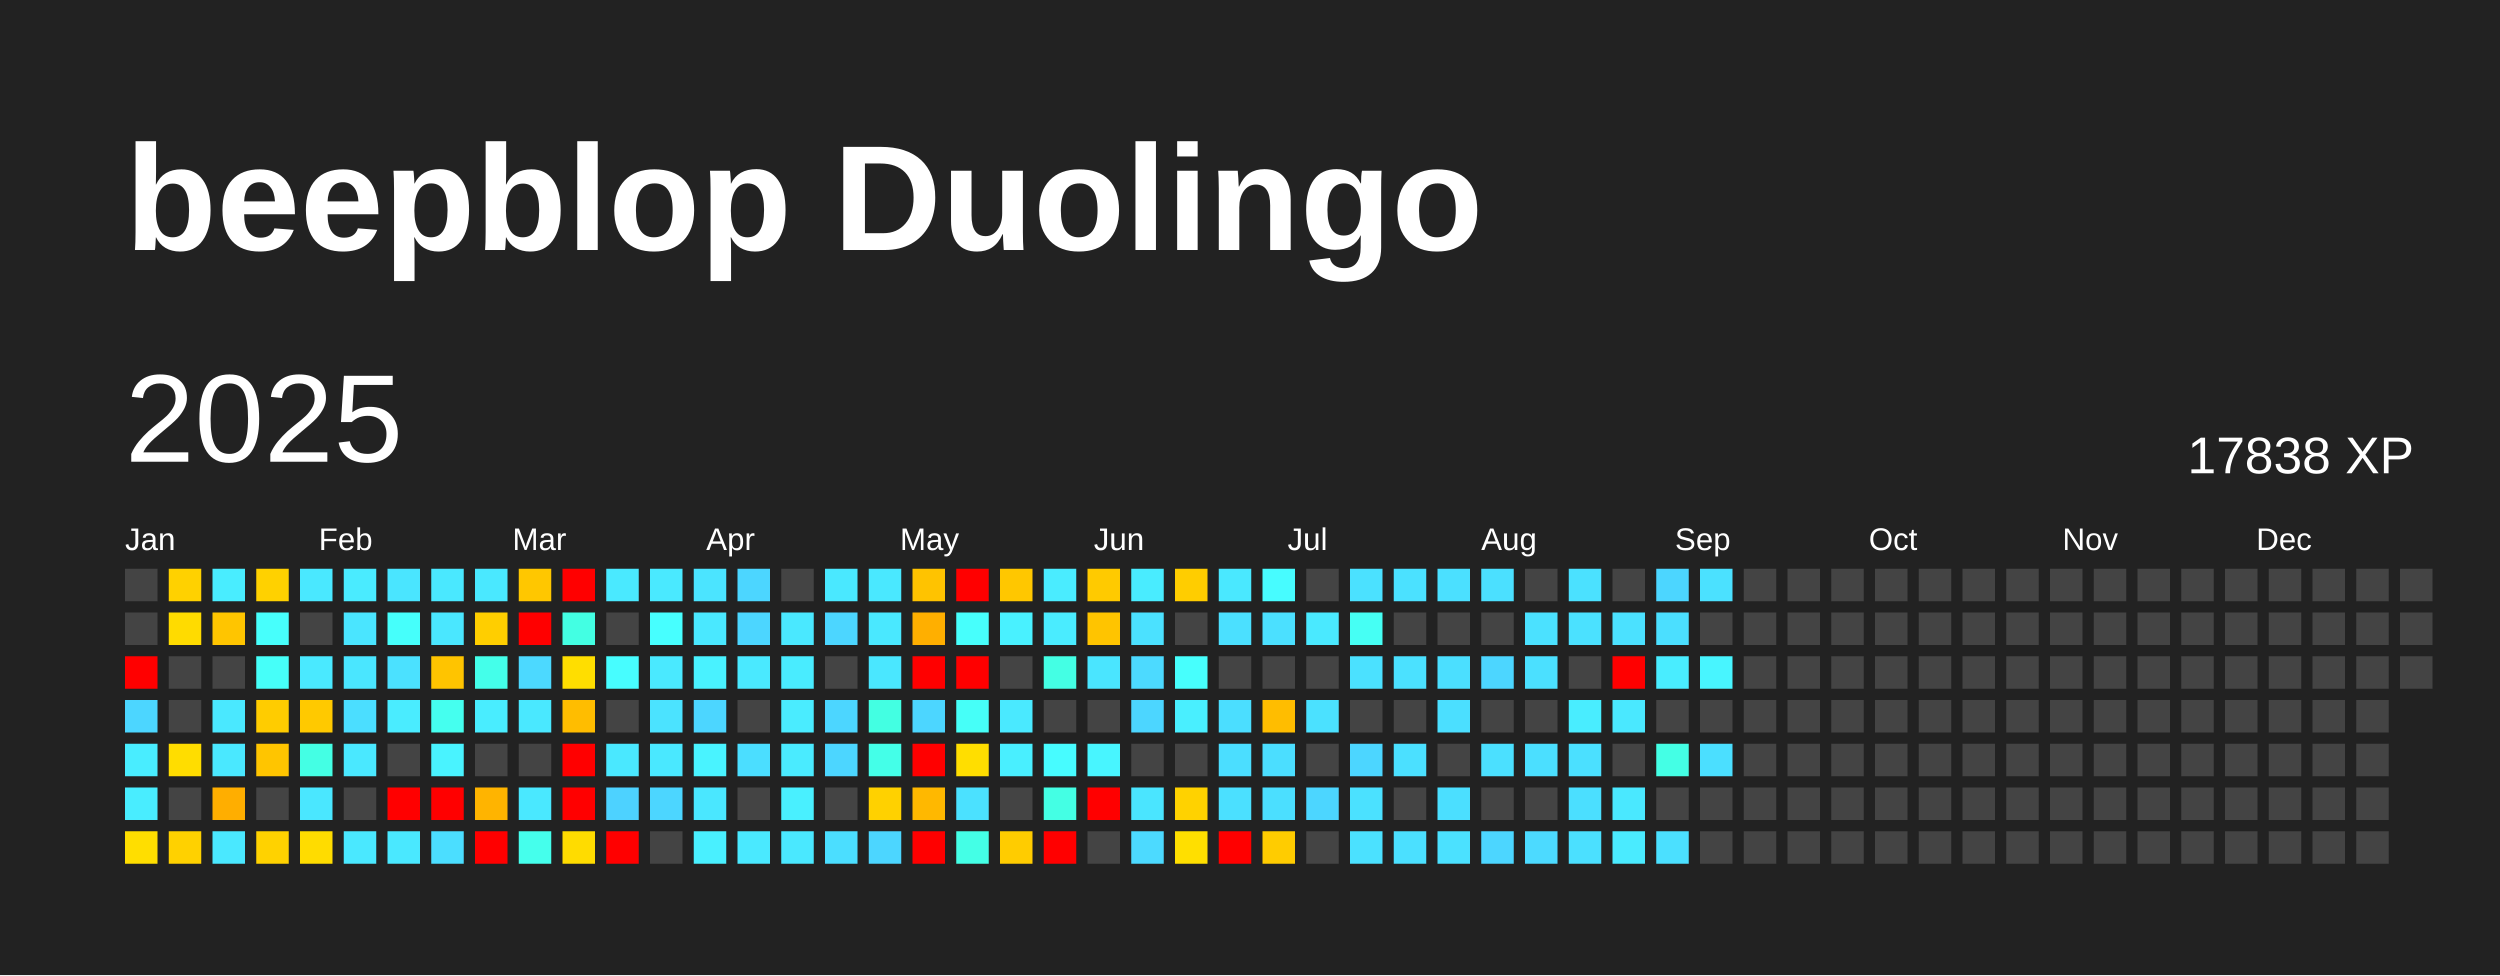
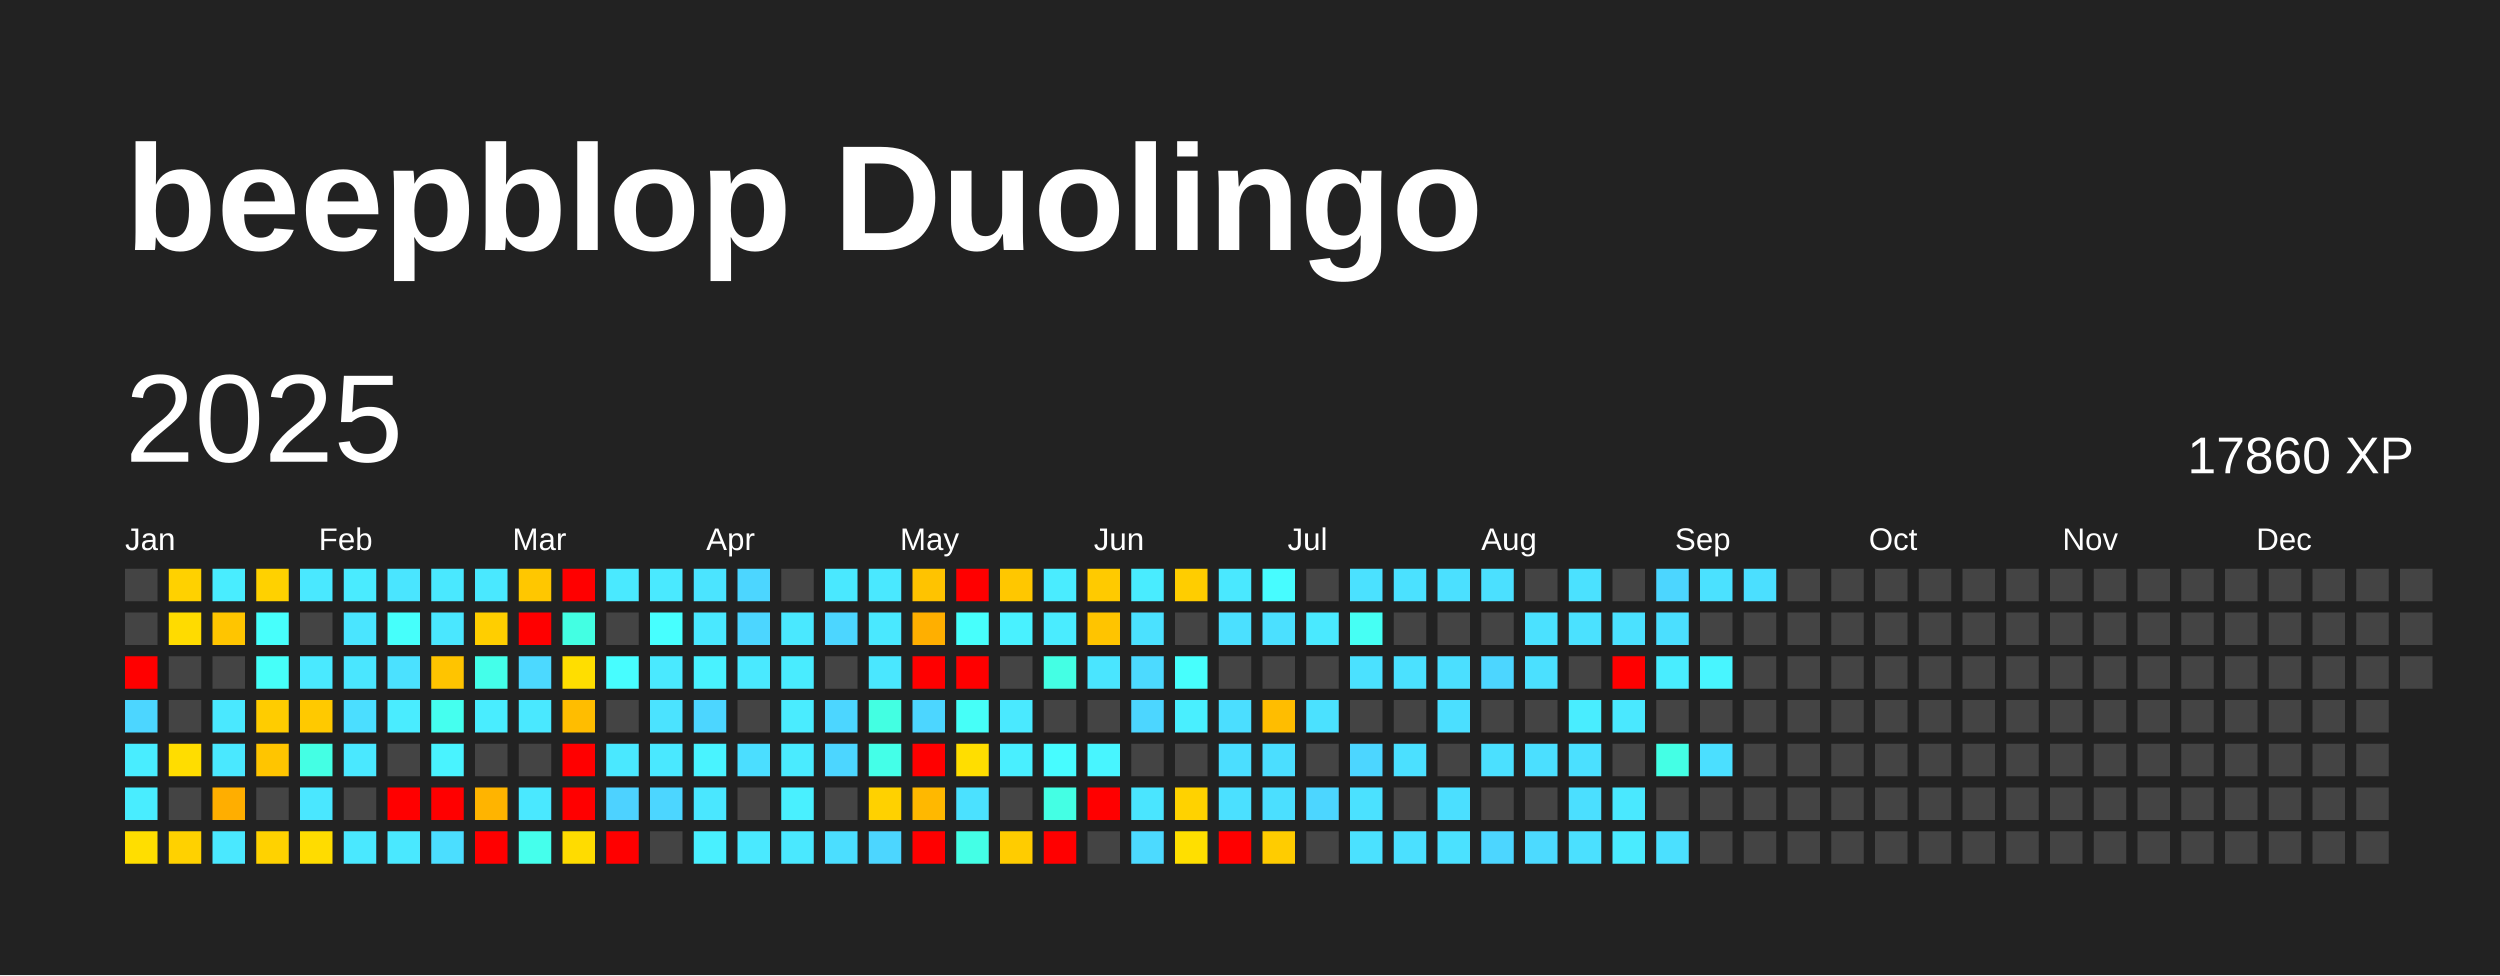
<svg xmlns="http://www.w3.org/2000/svg" baseProfile="full" height="78mm" version="1.1" viewBox="0,0,200,78" width="200mm">
  <defs />
  <rect fill="#222222" height="78" width="200" x="0" y="0" />
  <text fill="#FFFFFF" style="font-size:12px; font-family:Arial; font-weight:bold;" x="10" y="20">beepblop Duolingo</text>
  <text dominant-baseline="hanging" fill="#FFFFFF" style="font-size:10.0px; font-family:Arial;" x="10" y="30">2025</text>
-   <text dominant-baseline="hanging" fill="#FFFFFF" style="font-size:4.125px; font-family:Arial;" x="175" y="35">17838 XP</text>
+   <text dominant-baseline="hanging" fill="#FFFFFF" style="font-size:4.125px; font-family:Arial;" x="175" y="35">17860 XP</text>
  <text fill="#FFFFFF" style="font-size:2.5px; font-family:Arial" x="10.0" y="44">Jan</text>
  <text fill="#FFFFFF" style="font-size:2.5px; font-family:Arial" x="25.5" y="44">Feb</text>
  <text fill="#FFFFFF" style="font-size:2.5px; font-family:Arial" x="41.0" y="44">Mar</text>
  <text fill="#FFFFFF" style="font-size:2.5px; font-family:Arial" x="56.5" y="44">Apr</text>
  <text fill="#FFFFFF" style="font-size:2.5px; font-family:Arial" x="72.0" y="44">May</text>
  <text fill="#FFFFFF" style="font-size:2.5px; font-family:Arial" x="87.5" y="44">Jun</text>
  <text fill="#FFFFFF" style="font-size:2.5px; font-family:Arial" x="103.0" y="44">Jul</text>
  <text fill="#FFFFFF" style="font-size:2.5px; font-family:Arial" x="118.5" y="44">Aug</text>
  <text fill="#FFFFFF" style="font-size:2.5px; font-family:Arial" x="134.0" y="44">Sep</text>
  <text fill="#FFFFFF" style="font-size:2.5px; font-family:Arial" x="149.5" y="44">Oct</text>
  <text fill="#FFFFFF" style="font-size:2.5px; font-family:Arial" x="165.0" y="44">Nov</text>
  <text fill="#FFFFFF" style="font-size:2.5px; font-family:Arial" x="180.5" y="44">Dec</text>
  <rect fill="#444444" height="2.6" width="2.6" x="10.0" y="45.5" />
  <rect fill="#444444" height="2.6" width="2.6" x="10.0" y="49.0" />
  <rect fill="red" height="2.6" width="2.6" x="10.0" y="52.5" />
  <rect fill="#4cd6ff" height="2.6" width="2.6" x="10.0" y="56.0" />
  <rect fill="#49edff" height="2.6" width="2.6" x="10.0" y="59.5" />
  <rect fill="#49edff" height="2.6" width="2.6" x="10.0" y="63.0" />
  <rect fill="#ffde00" height="2.6" width="2.6" x="10.0" y="66.5" />
  <rect fill="#ffd100" height="2.6" width="2.6" x="13.5" y="45.5" />
  <rect fill="#ffdb00" height="2.6" width="2.6" x="13.5" y="49.0" />
  <rect fill="#444444" height="2.6" width="2.6" x="13.5" y="52.5" />
  <rect fill="#444444" height="2.6" width="2.6" x="13.5" y="56.0" />
  <rect fill="#ffdd00" height="2.6" width="2.6" x="13.5" y="59.5" />
  <rect fill="#444444" height="2.6" width="2.6" x="13.5" y="63.0" />
  <rect fill="#ffd100" height="2.6" width="2.6" x="13.5" y="66.5" />
  <rect fill="#49edff" height="2.6" width="2.6" x="17.0" y="45.5" />
  <rect fill="#ffc500" height="2.6" width="2.6" x="17.0" y="49.0" />
  <rect fill="#444444" height="2.6" width="2.6" x="17.0" y="52.5" />
  <rect fill="#4ae8ff" height="2.6" width="2.6" x="17.0" y="56.0" />
  <rect fill="#4ae8ff" height="2.6" width="2.6" x="17.0" y="59.5" />
  <rect fill="#ffae00" height="2.6" width="2.6" x="17.0" y="63.0" />
  <rect fill="#4ae8ff" height="2.6" width="2.6" x="17.0" y="66.5" />
  <rect fill="#ffd100" height="2.6" width="2.6" x="20.5" y="45.5" />
  <rect fill="#47fffc" height="2.6" width="2.6" x="20.5" y="49.0" />
  <rect fill="#46fff9" height="2.6" width="2.6" x="20.5" y="52.5" />
  <rect fill="#ffcc00" height="2.6" width="2.6" x="20.5" y="56.0" />
  <rect fill="#ffc500" height="2.6" width="2.6" x="20.5" y="59.5" />
  <rect fill="#444444" height="2.6" width="2.6" x="20.5" y="63.0" />
  <rect fill="#ffd200" height="2.6" width="2.6" x="20.5" y="66.5" />
  <rect fill="#4ae8ff" height="2.6" width="2.6" x="24.0" y="45.5" />
  <rect fill="#444444" height="2.6" width="2.6" x="24.0" y="49.0" />
  <rect fill="#4ae9ff" height="2.6" width="2.6" x="24.0" y="52.5" />
  <rect fill="#ffc900" height="2.6" width="2.6" x="24.0" y="56.0" />
  <rect fill="#44ffe4" height="2.6" width="2.6" x="24.0" y="59.5" />
  <rect fill="#4ae7ff" height="2.6" width="2.6" x="24.0" y="63.0" />
  <rect fill="#ffdc00" height="2.6" width="2.6" x="24.0" y="66.5" />
  <rect fill="#4aebff" height="2.6" width="2.6" x="27.5" y="45.5" />
  <rect fill="#4ae5ff" height="2.6" width="2.6" x="27.5" y="49.0" />
  <rect fill="#4ae6ff" height="2.6" width="2.6" x="27.5" y="52.5" />
  <rect fill="#4bdeff" height="2.6" width="2.6" x="27.5" y="56.0" />
  <rect fill="#4ae8ff" height="2.6" width="2.6" x="27.5" y="59.5" />
  <rect fill="#444444" height="2.6" width="2.6" x="27.5" y="63.0" />
  <rect fill="#4ae8ff" height="2.6" width="2.6" x="27.5" y="66.5" />
  <rect fill="#4ae5ff" height="2.6" width="2.6" x="31.0" y="45.5" />
  <rect fill="#46fffb" height="2.6" width="2.6" x="31.0" y="49.0" />
  <rect fill="#4be1ff" height="2.6" width="2.6" x="31.0" y="52.5" />
  <rect fill="#4aecff" height="2.6" width="2.6" x="31.0" y="56.0" />
  <rect fill="#444444" height="2.6" width="2.6" x="31.0" y="59.5" />
  <rect fill="red" height="2.6" width="2.6" x="31.0" y="63.0" />
  <rect fill="#4ae8ff" height="2.6" width="2.6" x="31.0" y="66.5" />
  <rect fill="#4ae8ff" height="2.6" width="2.6" x="34.5" y="45.5" />
  <rect fill="#4ae7ff" height="2.6" width="2.6" x="34.5" y="49.0" />
  <rect fill="#ffc400" height="2.6" width="2.6" x="34.5" y="52.5" />
  <rect fill="#45ffef" height="2.6" width="2.6" x="34.5" y="56.0" />
  <rect fill="#49f3ff" height="2.6" width="2.6" x="34.5" y="59.5" />
  <rect fill="red" height="2.6" width="2.6" x="34.5" y="63.0" />
  <rect fill="#4bdeff" height="2.6" width="2.6" x="34.5" y="66.5" />
  <rect fill="#4ae8ff" height="2.6" width="2.6" x="38.0" y="45.5" />
  <rect fill="#ffce00" height="2.6" width="2.6" x="38.0" y="49.0" />
  <rect fill="#44ffea" height="2.6" width="2.6" x="38.0" y="52.5" />
  <rect fill="#49edff" height="2.6" width="2.6" x="38.0" y="56.0" />
  <rect fill="#444444" height="2.6" width="2.6" x="38.0" y="59.5" />
  <rect fill="#ffb400" height="2.6" width="2.6" x="38.0" y="63.0" />
  <rect fill="red" height="2.6" width="2.6" x="38.0" y="66.5" />
  <rect fill="#ffc700" height="2.6" width="2.6" x="41.5" y="45.5" />
  <rect fill="red" height="2.6" width="2.6" x="41.5" y="49.0" />
  <rect fill="#4cd9ff" height="2.6" width="2.6" x="41.5" y="52.5" />
  <rect fill="#4ae8ff" height="2.6" width="2.6" x="41.5" y="56.0" />
  <rect fill="#444444" height="2.6" width="2.6" x="41.5" y="59.5" />
  <rect fill="#4ae8ff" height="2.6" width="2.6" x="41.5" y="63.0" />
  <rect fill="#45ffec" height="2.6" width="2.6" x="41.5" y="66.5" />
  <rect fill="red" height="2.6" width="2.6" x="45.0" y="45.5" />
  <rect fill="#43ffe3" height="2.6" width="2.6" x="45.0" y="49.0" />
  <rect fill="#ffde00" height="2.6" width="2.6" x="45.0" y="52.5" />
  <rect fill="#ffbd00" height="2.6" width="2.6" x="45.0" y="56.0" />
  <rect fill="red" height="2.6" width="2.6" x="45.0" y="59.5" />
  <rect fill="red" height="2.6" width="2.6" x="45.0" y="63.0" />
  <rect fill="#ffdc00" height="2.6" width="2.6" x="45.0" y="66.5" />
  <rect fill="#4ae9ff" height="2.6" width="2.6" x="48.5" y="45.5" />
  <rect fill="#444444" height="2.6" width="2.6" x="48.5" y="49.0" />
  <rect fill="#47fdff" height="2.6" width="2.6" x="48.5" y="52.5" />
  <rect fill="#444444" height="2.6" width="2.6" x="48.5" y="56.0" />
  <rect fill="#4ae8ff" height="2.6" width="2.6" x="48.5" y="59.5" />
  <rect fill="#4dd2ff" height="2.6" width="2.6" x="48.5" y="63.0" />
  <rect fill="red" height="2.6" width="2.6" x="48.5" y="66.5" />
  <rect fill="#4ae9ff" height="2.6" width="2.6" x="52.0" y="45.5" />
  <rect fill="#47ffff" height="2.6" width="2.6" x="52.0" y="49.0" />
  <rect fill="#4ae9ff" height="2.6" width="2.6" x="52.0" y="52.5" />
  <rect fill="#4be3ff" height="2.6" width="2.6" x="52.0" y="56.0" />
  <rect fill="#4ae8ff" height="2.6" width="2.6" x="52.0" y="59.5" />
  <rect fill="#4cd6ff" height="2.6" width="2.6" x="52.0" y="63.0" />
  <rect fill="#444444" height="2.6" width="2.6" x="52.0" y="66.5" />
  <rect fill="#4be4ff" height="2.6" width="2.6" x="55.5" y="45.5" />
  <rect fill="#4ae8ff" height="2.6" width="2.6" x="55.5" y="49.0" />
  <rect fill="#49f2ff" height="2.6" width="2.6" x="55.5" y="52.5" />
  <rect fill="#4cd6ff" height="2.6" width="2.6" x="55.5" y="56.0" />
  <rect fill="#49f3ff" height="2.6" width="2.6" x="55.5" y="59.5" />
  <rect fill="#4ae7ff" height="2.6" width="2.6" x="55.5" y="63.0" />
  <rect fill="#49f0ff" height="2.6" width="2.6" x="55.5" y="66.5" />
  <rect fill="#4cd6ff" height="2.6" width="2.6" x="59.0" y="45.5" />
  <rect fill="#4cd6ff" height="2.6" width="2.6" x="59.0" y="49.0" />
  <rect fill="#4ae9ff" height="2.6" width="2.6" x="59.0" y="52.5" />
  <rect fill="#444444" height="2.6" width="2.6" x="59.0" y="56.0" />
  <rect fill="#4bdeff" height="2.6" width="2.6" x="59.0" y="59.5" />
  <rect fill="#444444" height="2.6" width="2.6" x="59.0" y="63.0" />
  <rect fill="#4ae9ff" height="2.6" width="2.6" x="59.0" y="66.5" />
  <rect fill="#444444" height="2.6" width="2.6" x="62.5" y="45.5" />
  <rect fill="#4ae8ff" height="2.6" width="2.6" x="62.5" y="49.0" />
  <rect fill="#49ecff" height="2.6" width="2.6" x="62.5" y="52.5" />
  <rect fill="#4aecff" height="2.6" width="2.6" x="62.5" y="56.0" />
  <rect fill="#4aebff" height="2.6" width="2.6" x="62.5" y="59.5" />
  <rect fill="#49f0ff" height="2.6" width="2.6" x="62.5" y="63.0" />
  <rect fill="#4ae8ff" height="2.6" width="2.6" x="62.5" y="66.5" />
  <rect fill="#4ae8ff" height="2.6" width="2.6" x="66.0" y="45.5" />
  <rect fill="#4cd6ff" height="2.6" width="2.6" x="66.0" y="49.0" />
  <rect fill="#444444" height="2.6" width="2.6" x="66.0" y="52.5" />
  <rect fill="#4cd6ff" height="2.6" width="2.6" x="66.0" y="56.0" />
  <rect fill="#4cd6ff" height="2.6" width="2.6" x="66.0" y="59.5" />
  <rect fill="#444444" height="2.6" width="2.6" x="66.0" y="63.0" />
  <rect fill="#4bdeff" height="2.6" width="2.6" x="66.0" y="66.5" />
  <rect fill="#4ae8ff" height="2.6" width="2.6" x="69.5" y="45.5" />
  <rect fill="#4ae8ff" height="2.6" width="2.6" x="69.5" y="49.0" />
  <rect fill="#4ae7ff" height="2.6" width="2.6" x="69.5" y="52.5" />
  <rect fill="#43ffe2" height="2.6" width="2.6" x="69.5" y="56.0" />
  <rect fill="#44ffe8" height="2.6" width="2.6" x="69.5" y="59.5" />
  <rect fill="#ffd100" height="2.6" width="2.6" x="69.5" y="63.0" />
  <rect fill="#4cd6ff" height="2.6" width="2.6" x="69.5" y="66.5" />
  <rect fill="#ffc300" height="2.6" width="2.6" x="73.0" y="45.5" />
  <rect fill="#ffaf00" height="2.6" width="2.6" x="73.0" y="49.0" />
  <rect fill="red" height="2.6" width="2.6" x="73.0" y="52.5" />
  <rect fill="#4cd6ff" height="2.6" width="2.6" x="73.0" y="56.0" />
  <rect fill="red" height="2.6" width="2.6" x="73.0" y="59.5" />
  <rect fill="#ffb800" height="2.6" width="2.6" x="73.0" y="63.0" />
  <rect fill="red" height="2.6" width="2.6" x="73.0" y="66.5" />
  <rect fill="red" height="2.6" width="2.6" x="76.5" y="45.5" />
  <rect fill="#47fffc" height="2.6" width="2.6" x="76.5" y="49.0" />
  <rect fill="red" height="2.6" width="2.6" x="76.5" y="52.5" />
  <rect fill="#46fff8" height="2.6" width="2.6" x="76.5" y="56.0" />
  <rect fill="#ffde00" height="2.6" width="2.6" x="76.5" y="59.5" />
  <rect fill="#4be1ff" height="2.6" width="2.6" x="76.5" y="63.0" />
  <rect fill="#44ffe6" height="2.6" width="2.6" x="76.5" y="66.5" />
  <rect fill="#ffc700" height="2.6" width="2.6" x="80.0" y="45.5" />
  <rect fill="#49f1ff" height="2.6" width="2.6" x="80.0" y="49.0" />
  <rect fill="#444444" height="2.6" width="2.6" x="80.0" y="52.5" />
  <rect fill="#4ae9ff" height="2.6" width="2.6" x="80.0" y="56.0" />
  <rect fill="#49efff" height="2.6" width="2.6" x="80.0" y="59.5" />
  <rect fill="#444444" height="2.6" width="2.6" x="80.0" y="63.0" />
  <rect fill="#ffcc00" height="2.6" width="2.6" x="80.0" y="66.5" />
  <rect fill="#4aecff" height="2.6" width="2.6" x="83.5" y="45.5" />
  <rect fill="#4aecff" height="2.6" width="2.6" x="83.5" y="49.0" />
  <rect fill="#44ffe4" height="2.6" width="2.6" x="83.5" y="52.5" />
  <rect fill="#444444" height="2.6" width="2.6" x="83.5" y="56.0" />
  <rect fill="#47fcff" height="2.6" width="2.6" x="83.5" y="59.5" />
  <rect fill="#44ffe4" height="2.6" width="2.6" x="83.5" y="63.0" />
  <rect fill="red" height="2.6" width="2.6" x="83.5" y="66.5" />
  <rect fill="#ffca00" height="2.6" width="2.6" x="87.0" y="45.5" />
  <rect fill="#ffc400" height="2.6" width="2.6" x="87.0" y="49.0" />
  <rect fill="#4ae5ff" height="2.6" width="2.6" x="87.0" y="52.5" />
  <rect fill="#444444" height="2.6" width="2.6" x="87.0" y="56.0" />
  <rect fill="#48f5ff" height="2.6" width="2.6" x="87.0" y="59.5" />
  <rect fill="red" height="2.6" width="2.6" x="87.0" y="63.0" />
  <rect fill="#444444" height="2.6" width="2.6" x="87.0" y="66.5" />
  <rect fill="#49ecff" height="2.6" width="2.6" x="90.5" y="45.5" />
  <rect fill="#4be1ff" height="2.6" width="2.6" x="90.5" y="49.0" />
  <rect fill="#4cdaff" height="2.6" width="2.6" x="90.5" y="52.5" />
  <rect fill="#4cd6ff" height="2.6" width="2.6" x="90.5" y="56.0" />
  <rect fill="#444444" height="2.6" width="2.6" x="90.5" y="59.5" />
  <rect fill="#4ae5ff" height="2.6" width="2.6" x="90.5" y="63.0" />
  <rect fill="#4cdaff" height="2.6" width="2.6" x="90.5" y="66.5" />
  <rect fill="#ffcd00" height="2.6" width="2.6" x="94.0" y="45.5" />
  <rect fill="#444444" height="2.6" width="2.6" x="94.0" y="49.0" />
  <rect fill="#47fffd" height="2.6" width="2.6" x="94.0" y="52.5" />
  <rect fill="#49efff" height="2.6" width="2.6" x="94.0" y="56.0" />
  <rect fill="#444444" height="2.6" width="2.6" x="94.0" y="59.5" />
  <rect fill="#ffd200" height="2.6" width="2.6" x="94.0" y="63.0" />
  <rect fill="#ffdf00" height="2.6" width="2.6" x="94.0" y="66.5" />
  <rect fill="#4ae8ff" height="2.6" width="2.6" x="97.5" y="45.5" />
  <rect fill="#4be0ff" height="2.6" width="2.6" x="97.5" y="49.0" />
  <rect fill="#444444" height="2.6" width="2.6" x="97.5" y="52.5" />
  <rect fill="#4bdeff" height="2.6" width="2.6" x="97.5" y="56.0" />
  <rect fill="#4bdeff" height="2.6" width="2.6" x="97.5" y="59.5" />
  <rect fill="#4be0ff" height="2.6" width="2.6" x="97.5" y="63.0" />
  <rect fill="red" height="2.6" width="2.6" x="97.5" y="66.5" />
  <rect fill="#47fcff" height="2.6" width="2.6" x="101.0" y="45.5" />
  <rect fill="#4be0ff" height="2.6" width="2.6" x="101.0" y="49.0" />
  <rect fill="#444444" height="2.6" width="2.6" x="101.0" y="52.5" />
  <rect fill="#ffbd00" height="2.6" width="2.6" x="101.0" y="56.0" />
  <rect fill="#4bdeff" height="2.6" width="2.6" x="101.0" y="59.5" />
  <rect fill="#4bdfff" height="2.6" width="2.6" x="101.0" y="63.0" />
  <rect fill="#ffcc00" height="2.6" width="2.6" x="101.0" y="66.5" />
  <rect fill="#444444" height="2.6" width="2.6" x="104.5" y="45.5" />
  <rect fill="#4ae9ff" height="2.6" width="2.6" x="104.5" y="49.0" />
  <rect fill="#444444" height="2.6" width="2.6" x="104.5" y="52.5" />
  <rect fill="#4be1ff" height="2.6" width="2.6" x="104.5" y="56.0" />
  <rect fill="#444444" height="2.6" width="2.6" x="104.5" y="59.5" />
  <rect fill="#4cd6ff" height="2.6" width="2.6" x="104.5" y="63.0" />
  <rect fill="#444444" height="2.6" width="2.6" x="104.5" y="66.5" />
  <rect fill="#4be1ff" height="2.6" width="2.6" x="108.0" y="45.5" />
  <rect fill="#46fff4" height="2.6" width="2.6" x="108.0" y="49.0" />
  <rect fill="#4be1ff" height="2.6" width="2.6" x="108.0" y="52.5" />
  <rect fill="#444444" height="2.6" width="2.6" x="108.0" y="56.0" />
  <rect fill="#4cd6ff" height="2.6" width="2.6" x="108.0" y="59.5" />
  <rect fill="#4be1ff" height="2.6" width="2.6" x="108.0" y="63.0" />
  <rect fill="#4be1ff" height="2.6" width="2.6" x="108.0" y="66.5" />
  <rect fill="#4be1ff" height="2.6" width="2.6" x="111.5" y="45.5" />
  <rect fill="#444444" height="2.6" width="2.6" x="111.5" y="49.0" />
  <rect fill="#4be1ff" height="2.6" width="2.6" x="111.5" y="52.5" />
  <rect fill="#444444" height="2.6" width="2.6" x="111.5" y="56.0" />
  <rect fill="#4be0ff" height="2.6" width="2.6" x="111.5" y="59.5" />
  <rect fill="#444444" height="2.6" width="2.6" x="111.5" y="63.0" />
  <rect fill="#4be0ff" height="2.6" width="2.6" x="111.5" y="66.5" />
  <rect fill="#4be0ff" height="2.6" width="2.6" x="115.0" y="45.5" />
  <rect fill="#444444" height="2.6" width="2.6" x="115.0" y="49.0" />
  <rect fill="#4bdfff" height="2.6" width="2.6" x="115.0" y="52.5" />
  <rect fill="#4bdfff" height="2.6" width="2.6" x="115.0" y="56.0" />
  <rect fill="#444444" height="2.6" width="2.6" x="115.0" y="59.5" />
  <rect fill="#4bdfff" height="2.6" width="2.6" x="115.0" y="63.0" />
  <rect fill="#4be1ff" height="2.6" width="2.6" x="115.0" y="66.5" />
  <rect fill="#4be0ff" height="2.6" width="2.6" x="118.5" y="45.5" />
  <rect fill="#444444" height="2.6" width="2.6" x="118.5" y="49.0" />
  <rect fill="#4cd6ff" height="2.6" width="2.6" x="118.5" y="52.5" />
  <rect fill="#444444" height="2.6" width="2.6" x="118.5" y="56.0" />
  <rect fill="#4be0ff" height="2.6" width="2.6" x="118.5" y="59.5" />
  <rect fill="#444444" height="2.6" width="2.6" x="118.5" y="63.0" />
  <rect fill="#4cd6ff" height="2.6" width="2.6" x="118.5" y="66.5" />
  <rect fill="#444444" height="2.6" width="2.6" x="122.0" y="45.5" />
  <rect fill="#4be1ff" height="2.6" width="2.6" x="122.0" y="49.0" />
  <rect fill="#4be0ff" height="2.6" width="2.6" x="122.0" y="52.5" />
  <rect fill="#444444" height="2.6" width="2.6" x="122.0" y="56.0" />
  <rect fill="#4bdfff" height="2.6" width="2.6" x="122.0" y="59.5" />
  <rect fill="#444444" height="2.6" width="2.6" x="122.0" y="63.0" />
  <rect fill="#4cdaff" height="2.6" width="2.6" x="122.0" y="66.5" />
  <rect fill="#4be1ff" height="2.6" width="2.6" x="125.5" y="45.5" />
  <rect fill="#4be1ff" height="2.6" width="2.6" x="125.5" y="49.0" />
  <rect fill="#444444" height="2.6" width="2.6" x="125.5" y="52.5" />
  <rect fill="#49edff" height="2.6" width="2.6" x="125.5" y="56.0" />
  <rect fill="#4be0ff" height="2.6" width="2.6" x="125.5" y="59.5" />
  <rect fill="#4bdfff" height="2.6" width="2.6" x="125.5" y="63.0" />
  <rect fill="#4be0ff" height="2.6" width="2.6" x="125.5" y="66.5" />
  <rect fill="#444444" height="2.6" width="2.6" x="129.0" y="45.5" />
  <rect fill="#4be1ff" height="2.6" width="2.6" x="129.0" y="49.0" />
  <rect fill="red" height="2.6" width="2.6" x="129.0" y="52.5" />
  <rect fill="#4ae8ff" height="2.6" width="2.6" x="129.0" y="56.0" />
  <rect fill="#444444" height="2.6" width="2.6" x="129.0" y="59.5" />
  <rect fill="#4ae8ff" height="2.6" width="2.6" x="129.0" y="63.0" />
  <rect fill="#4aebff" height="2.6" width="2.6" x="129.0" y="66.5" />
  <rect fill="#4cd6ff" height="2.6" width="2.6" x="132.5" y="45.5" />
  <rect fill="#4bdfff" height="2.6" width="2.6" x="132.5" y="49.0" />
  <rect fill="#49edff" height="2.6" width="2.6" x="132.5" y="52.5" />
  <rect fill="#444444" height="2.6" width="2.6" x="132.5" y="56.0" />
  <rect fill="#44ffe5" height="2.6" width="2.6" x="132.5" y="59.5" />
  <rect fill="#444444" height="2.6" width="2.6" x="132.5" y="63.0" />
  <rect fill="#4be0ff" height="2.6" width="2.6" x="132.5" y="66.5" />
  <rect fill="#4be1ff" height="2.6" width="2.6" x="136.0" y="45.5" />
  <rect fill="#444444" height="2.6" width="2.6" x="136.0" y="49.0" />
  <rect fill="#48f5ff" height="2.6" width="2.6" x="136.0" y="52.5" />
  <rect fill="#444444" height="2.6" width="2.6" x="136.0" y="56.0" />
  <rect fill="#4bdfff" height="2.6" width="2.6" x="136.0" y="59.5" />
  <rect fill="#444444" height="2.6" width="2.6" x="136.0" y="63.0" />
  <rect fill="#444444" height="2.6" width="2.6" x="136.0" y="66.5" />
-   <rect fill="#444444" height="2.6" width="2.6" x="139.5" y="45.5" />
+   <rect fill="#4bdfff" height="2.6" width="2.6" x="139.5" y="45.5" />
  <rect fill="#444444" height="2.6" width="2.6" x="139.5" y="49.0" />
  <rect fill="#444444" height="2.6" width="2.6" x="139.5" y="52.5" />
  <rect fill="#444444" height="2.6" width="2.6" x="139.5" y="56.0" />
  <rect fill="#444444" height="2.6" width="2.6" x="139.5" y="59.5" />
  <rect fill="#444444" height="2.6" width="2.6" x="139.5" y="63.0" />
  <rect fill="#444444" height="2.6" width="2.6" x="139.5" y="66.5" />
  <rect fill="#444444" height="2.6" width="2.6" x="143.0" y="45.5" />
  <rect fill="#444444" height="2.6" width="2.6" x="143.0" y="49.0" />
  <rect fill="#444444" height="2.6" width="2.6" x="143.0" y="52.5" />
  <rect fill="#444444" height="2.6" width="2.6" x="143.0" y="56.0" />
  <rect fill="#444444" height="2.6" width="2.6" x="143.0" y="59.5" />
  <rect fill="#444444" height="2.6" width="2.6" x="143.0" y="63.0" />
  <rect fill="#444444" height="2.6" width="2.6" x="143.0" y="66.5" />
  <rect fill="#444444" height="2.6" width="2.6" x="146.5" y="45.5" />
  <rect fill="#444444" height="2.6" width="2.6" x="146.5" y="49.0" />
  <rect fill="#444444" height="2.6" width="2.6" x="146.5" y="52.5" />
  <rect fill="#444444" height="2.6" width="2.6" x="146.5" y="56.0" />
  <rect fill="#444444" height="2.6" width="2.6" x="146.5" y="59.5" />
  <rect fill="#444444" height="2.6" width="2.6" x="146.5" y="63.0" />
  <rect fill="#444444" height="2.6" width="2.6" x="146.5" y="66.5" />
  <rect fill="#444444" height="2.6" width="2.6" x="150.0" y="45.5" />
  <rect fill="#444444" height="2.6" width="2.6" x="150.0" y="49.0" />
  <rect fill="#444444" height="2.6" width="2.6" x="150.0" y="52.5" />
  <rect fill="#444444" height="2.6" width="2.6" x="150.0" y="56.0" />
  <rect fill="#444444" height="2.6" width="2.6" x="150.0" y="59.5" />
  <rect fill="#444444" height="2.6" width="2.6" x="150.0" y="63.0" />
  <rect fill="#444444" height="2.6" width="2.6" x="150.0" y="66.5" />
  <rect fill="#444444" height="2.6" width="2.6" x="153.5" y="45.5" />
  <rect fill="#444444" height="2.6" width="2.6" x="153.5" y="49.0" />
  <rect fill="#444444" height="2.6" width="2.6" x="153.5" y="52.5" />
  <rect fill="#444444" height="2.6" width="2.6" x="153.5" y="56.0" />
  <rect fill="#444444" height="2.6" width="2.6" x="153.5" y="59.5" />
  <rect fill="#444444" height="2.6" width="2.6" x="153.5" y="63.0" />
  <rect fill="#444444" height="2.6" width="2.6" x="153.5" y="66.5" />
  <rect fill="#444444" height="2.6" width="2.6" x="157.0" y="45.5" />
  <rect fill="#444444" height="2.6" width="2.6" x="157.0" y="49.0" />
  <rect fill="#444444" height="2.6" width="2.6" x="157.0" y="52.5" />
  <rect fill="#444444" height="2.6" width="2.6" x="157.0" y="56.0" />
  <rect fill="#444444" height="2.6" width="2.6" x="157.0" y="59.5" />
  <rect fill="#444444" height="2.6" width="2.6" x="157.0" y="63.0" />
  <rect fill="#444444" height="2.6" width="2.6" x="157.0" y="66.5" />
  <rect fill="#444444" height="2.6" width="2.6" x="160.5" y="45.5" />
  <rect fill="#444444" height="2.6" width="2.6" x="160.5" y="49.0" />
  <rect fill="#444444" height="2.6" width="2.6" x="160.5" y="52.5" />
  <rect fill="#444444" height="2.6" width="2.6" x="160.5" y="56.0" />
  <rect fill="#444444" height="2.6" width="2.6" x="160.5" y="59.5" />
  <rect fill="#444444" height="2.6" width="2.6" x="160.5" y="63.0" />
  <rect fill="#444444" height="2.6" width="2.6" x="160.5" y="66.5" />
  <rect fill="#444444" height="2.6" width="2.6" x="164.0" y="45.5" />
  <rect fill="#444444" height="2.6" width="2.6" x="164.0" y="49.0" />
  <rect fill="#444444" height="2.6" width="2.6" x="164.0" y="52.5" />
  <rect fill="#444444" height="2.6" width="2.6" x="164.0" y="56.0" />
  <rect fill="#444444" height="2.6" width="2.6" x="164.0" y="59.5" />
  <rect fill="#444444" height="2.6" width="2.6" x="164.0" y="63.0" />
  <rect fill="#444444" height="2.6" width="2.6" x="164.0" y="66.5" />
  <rect fill="#444444" height="2.6" width="2.6" x="167.5" y="45.5" />
  <rect fill="#444444" height="2.6" width="2.6" x="167.5" y="49.0" />
  <rect fill="#444444" height="2.6" width="2.6" x="167.5" y="52.5" />
  <rect fill="#444444" height="2.6" width="2.6" x="167.5" y="56.0" />
  <rect fill="#444444" height="2.6" width="2.6" x="167.5" y="59.5" />
  <rect fill="#444444" height="2.6" width="2.6" x="167.5" y="63.0" />
  <rect fill="#444444" height="2.6" width="2.6" x="167.5" y="66.5" />
  <rect fill="#444444" height="2.6" width="2.6" x="171.0" y="45.5" />
  <rect fill="#444444" height="2.6" width="2.6" x="171.0" y="49.0" />
  <rect fill="#444444" height="2.6" width="2.6" x="171.0" y="52.5" />
  <rect fill="#444444" height="2.6" width="2.6" x="171.0" y="56.0" />
  <rect fill="#444444" height="2.6" width="2.6" x="171.0" y="59.5" />
  <rect fill="#444444" height="2.6" width="2.6" x="171.0" y="63.0" />
  <rect fill="#444444" height="2.6" width="2.6" x="171.0" y="66.5" />
  <rect fill="#444444" height="2.6" width="2.6" x="174.5" y="45.5" />
  <rect fill="#444444" height="2.6" width="2.6" x="174.5" y="49.0" />
  <rect fill="#444444" height="2.6" width="2.6" x="174.5" y="52.5" />
  <rect fill="#444444" height="2.6" width="2.6" x="174.5" y="56.0" />
  <rect fill="#444444" height="2.6" width="2.6" x="174.5" y="59.5" />
  <rect fill="#444444" height="2.6" width="2.6" x="174.5" y="63.0" />
  <rect fill="#444444" height="2.6" width="2.6" x="174.5" y="66.5" />
  <rect fill="#444444" height="2.6" width="2.6" x="178.0" y="45.5" />
  <rect fill="#444444" height="2.6" width="2.6" x="178.0" y="49.0" />
  <rect fill="#444444" height="2.6" width="2.6" x="178.0" y="52.5" />
  <rect fill="#444444" height="2.6" width="2.6" x="178.0" y="56.0" />
  <rect fill="#444444" height="2.6" width="2.6" x="178.0" y="59.5" />
  <rect fill="#444444" height="2.6" width="2.6" x="178.0" y="63.0" />
  <rect fill="#444444" height="2.6" width="2.6" x="178.0" y="66.5" />
  <rect fill="#444444" height="2.6" width="2.6" x="181.5" y="45.5" />
  <rect fill="#444444" height="2.6" width="2.6" x="181.5" y="49.0" />
  <rect fill="#444444" height="2.6" width="2.6" x="181.5" y="52.5" />
  <rect fill="#444444" height="2.6" width="2.6" x="181.5" y="56.0" />
  <rect fill="#444444" height="2.6" width="2.6" x="181.5" y="59.5" />
  <rect fill="#444444" height="2.6" width="2.6" x="181.5" y="63.0" />
  <rect fill="#444444" height="2.6" width="2.6" x="181.5" y="66.5" />
  <rect fill="#444444" height="2.6" width="2.6" x="185.0" y="45.5" />
  <rect fill="#444444" height="2.6" width="2.6" x="185.0" y="49.0" />
  <rect fill="#444444" height="2.6" width="2.6" x="185.0" y="52.5" />
  <rect fill="#444444" height="2.6" width="2.6" x="185.0" y="56.0" />
  <rect fill="#444444" height="2.6" width="2.6" x="185.0" y="59.5" />
  <rect fill="#444444" height="2.6" width="2.6" x="185.0" y="63.0" />
  <rect fill="#444444" height="2.6" width="2.6" x="185.0" y="66.5" />
  <rect fill="#444444" height="2.6" width="2.6" x="188.5" y="45.5" />
  <rect fill="#444444" height="2.6" width="2.6" x="188.5" y="49.0" />
  <rect fill="#444444" height="2.6" width="2.6" x="188.5" y="52.5" />
  <rect fill="#444444" height="2.6" width="2.6" x="188.5" y="56.0" />
  <rect fill="#444444" height="2.6" width="2.6" x="188.5" y="59.5" />
  <rect fill="#444444" height="2.6" width="2.6" x="188.5" y="63.0" />
  <rect fill="#444444" height="2.6" width="2.6" x="188.5" y="66.5" />
  <rect fill="#444444" height="2.6" width="2.6" x="192.0" y="45.5" />
  <rect fill="#444444" height="2.6" width="2.6" x="192.0" y="49.0" />
  <rect fill="#444444" height="2.6" width="2.6" x="192.0" y="52.5" />
</svg>
